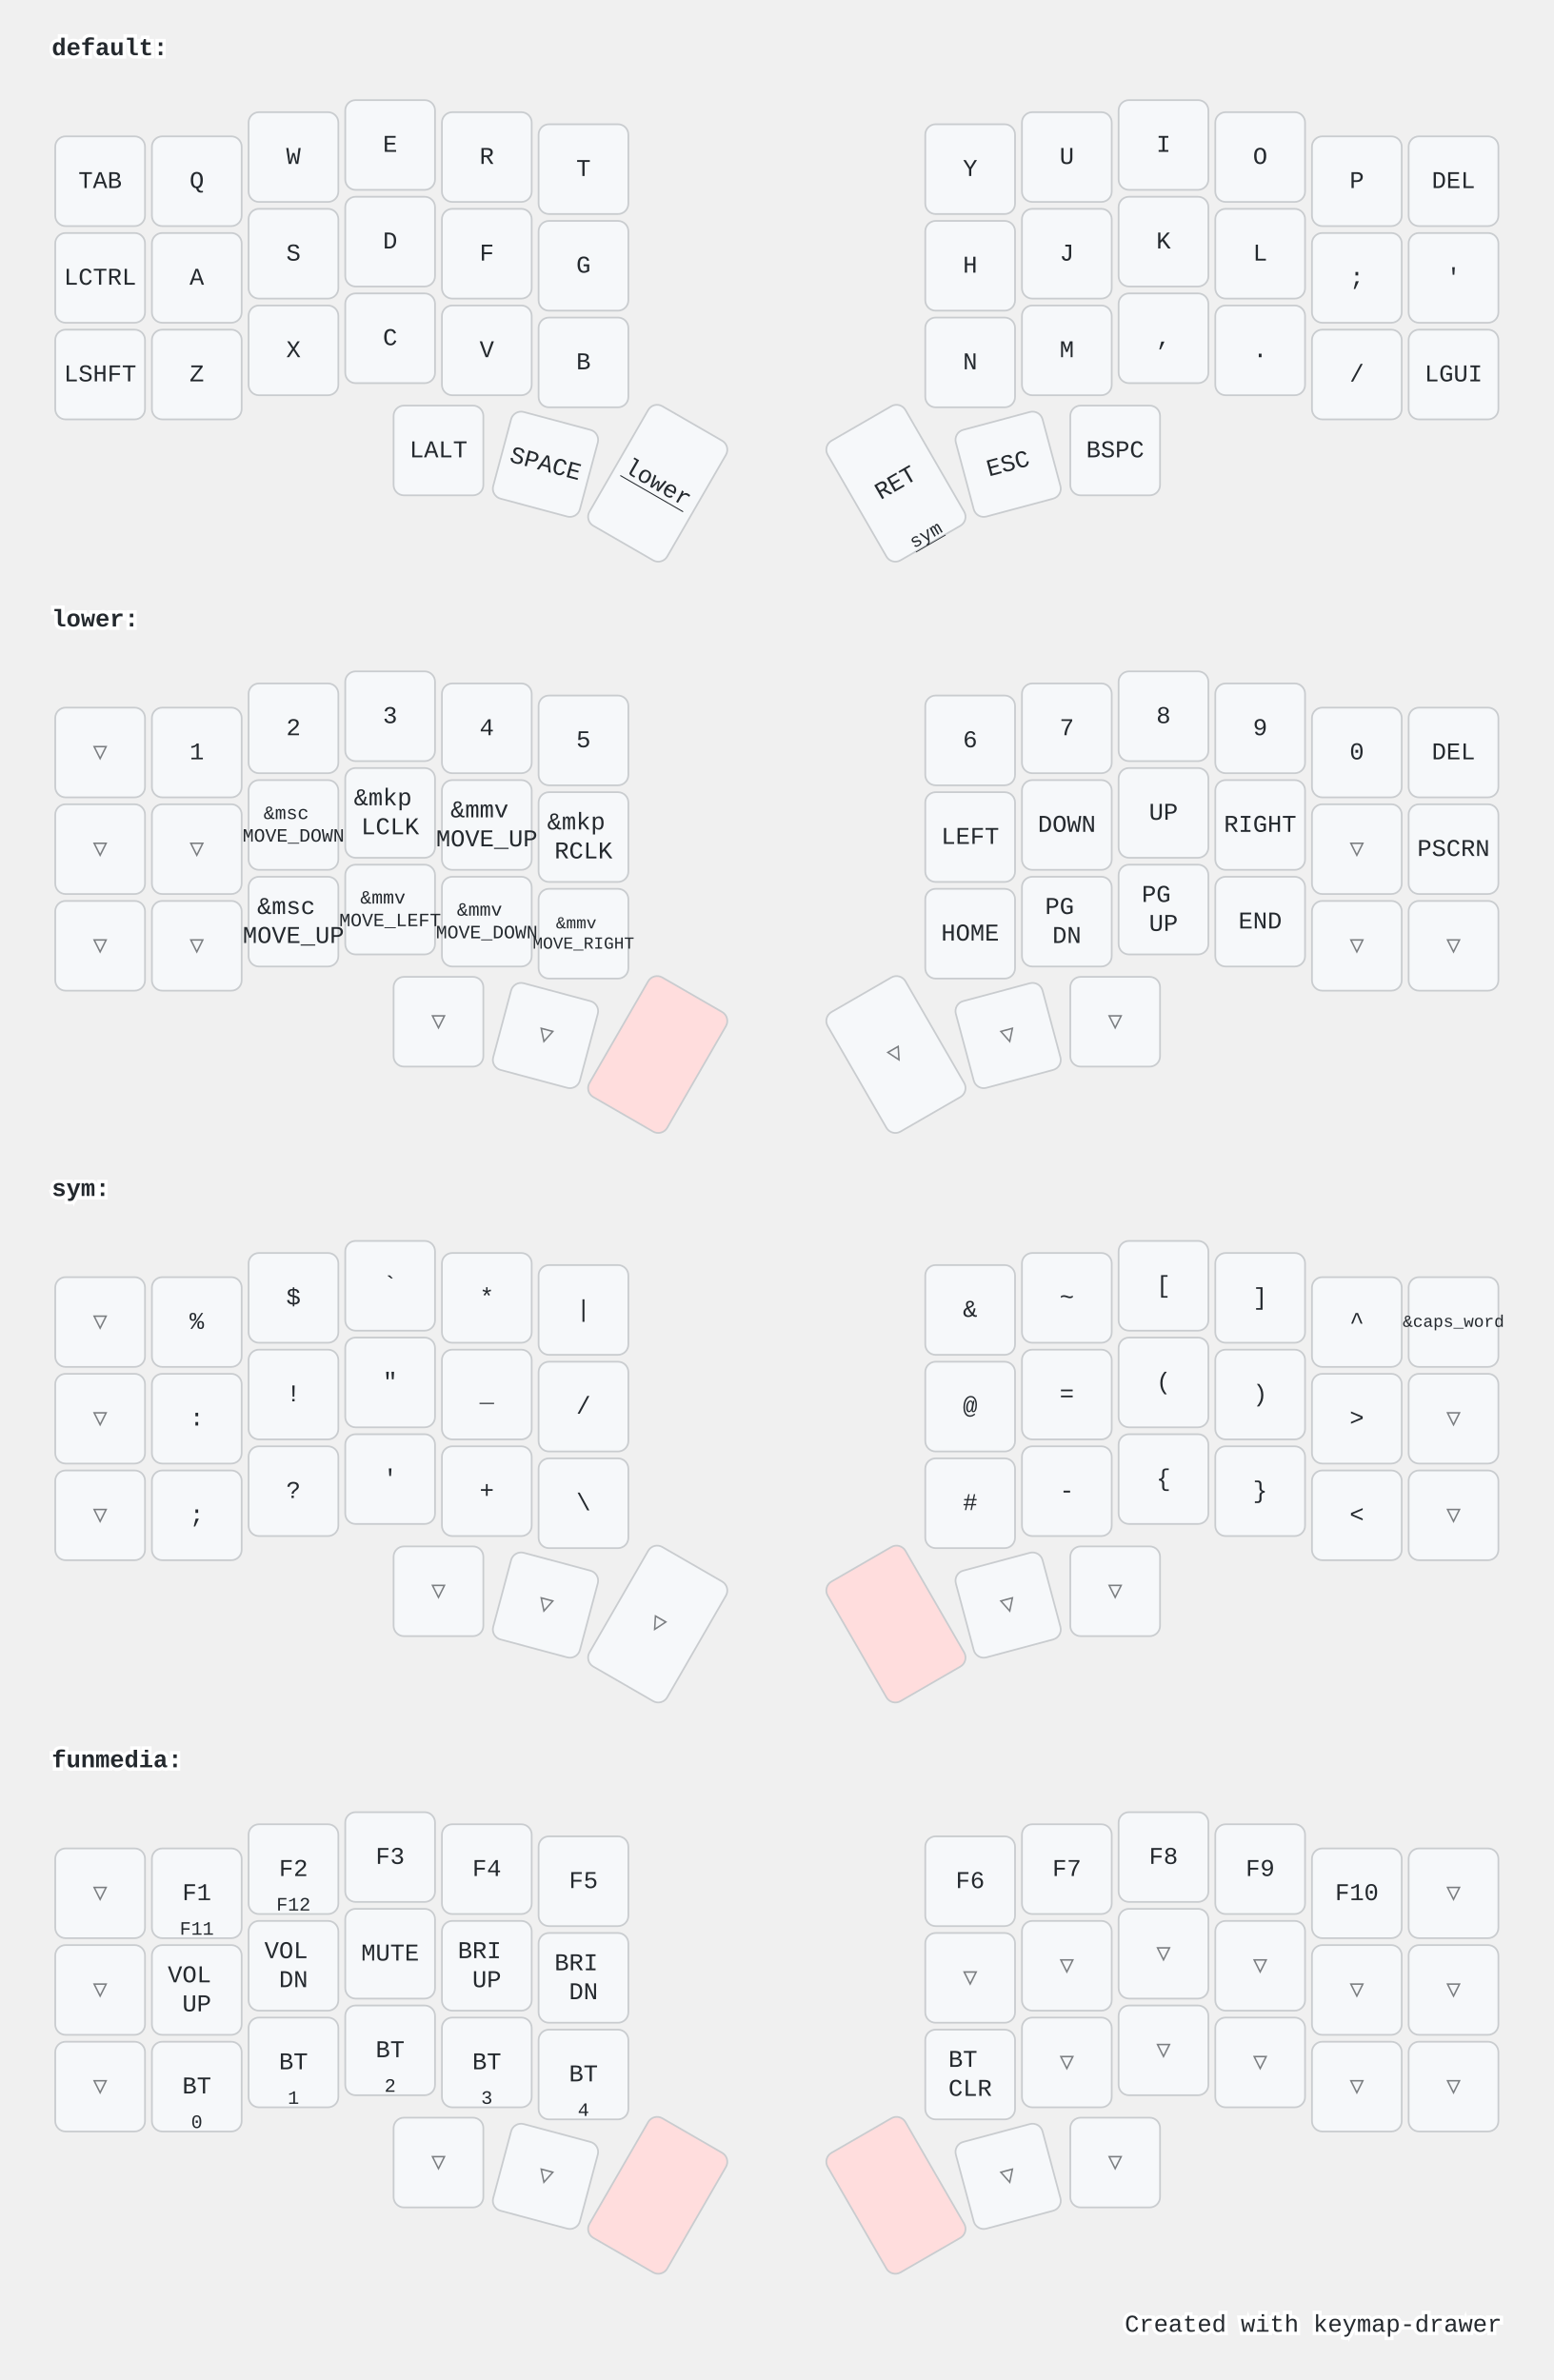
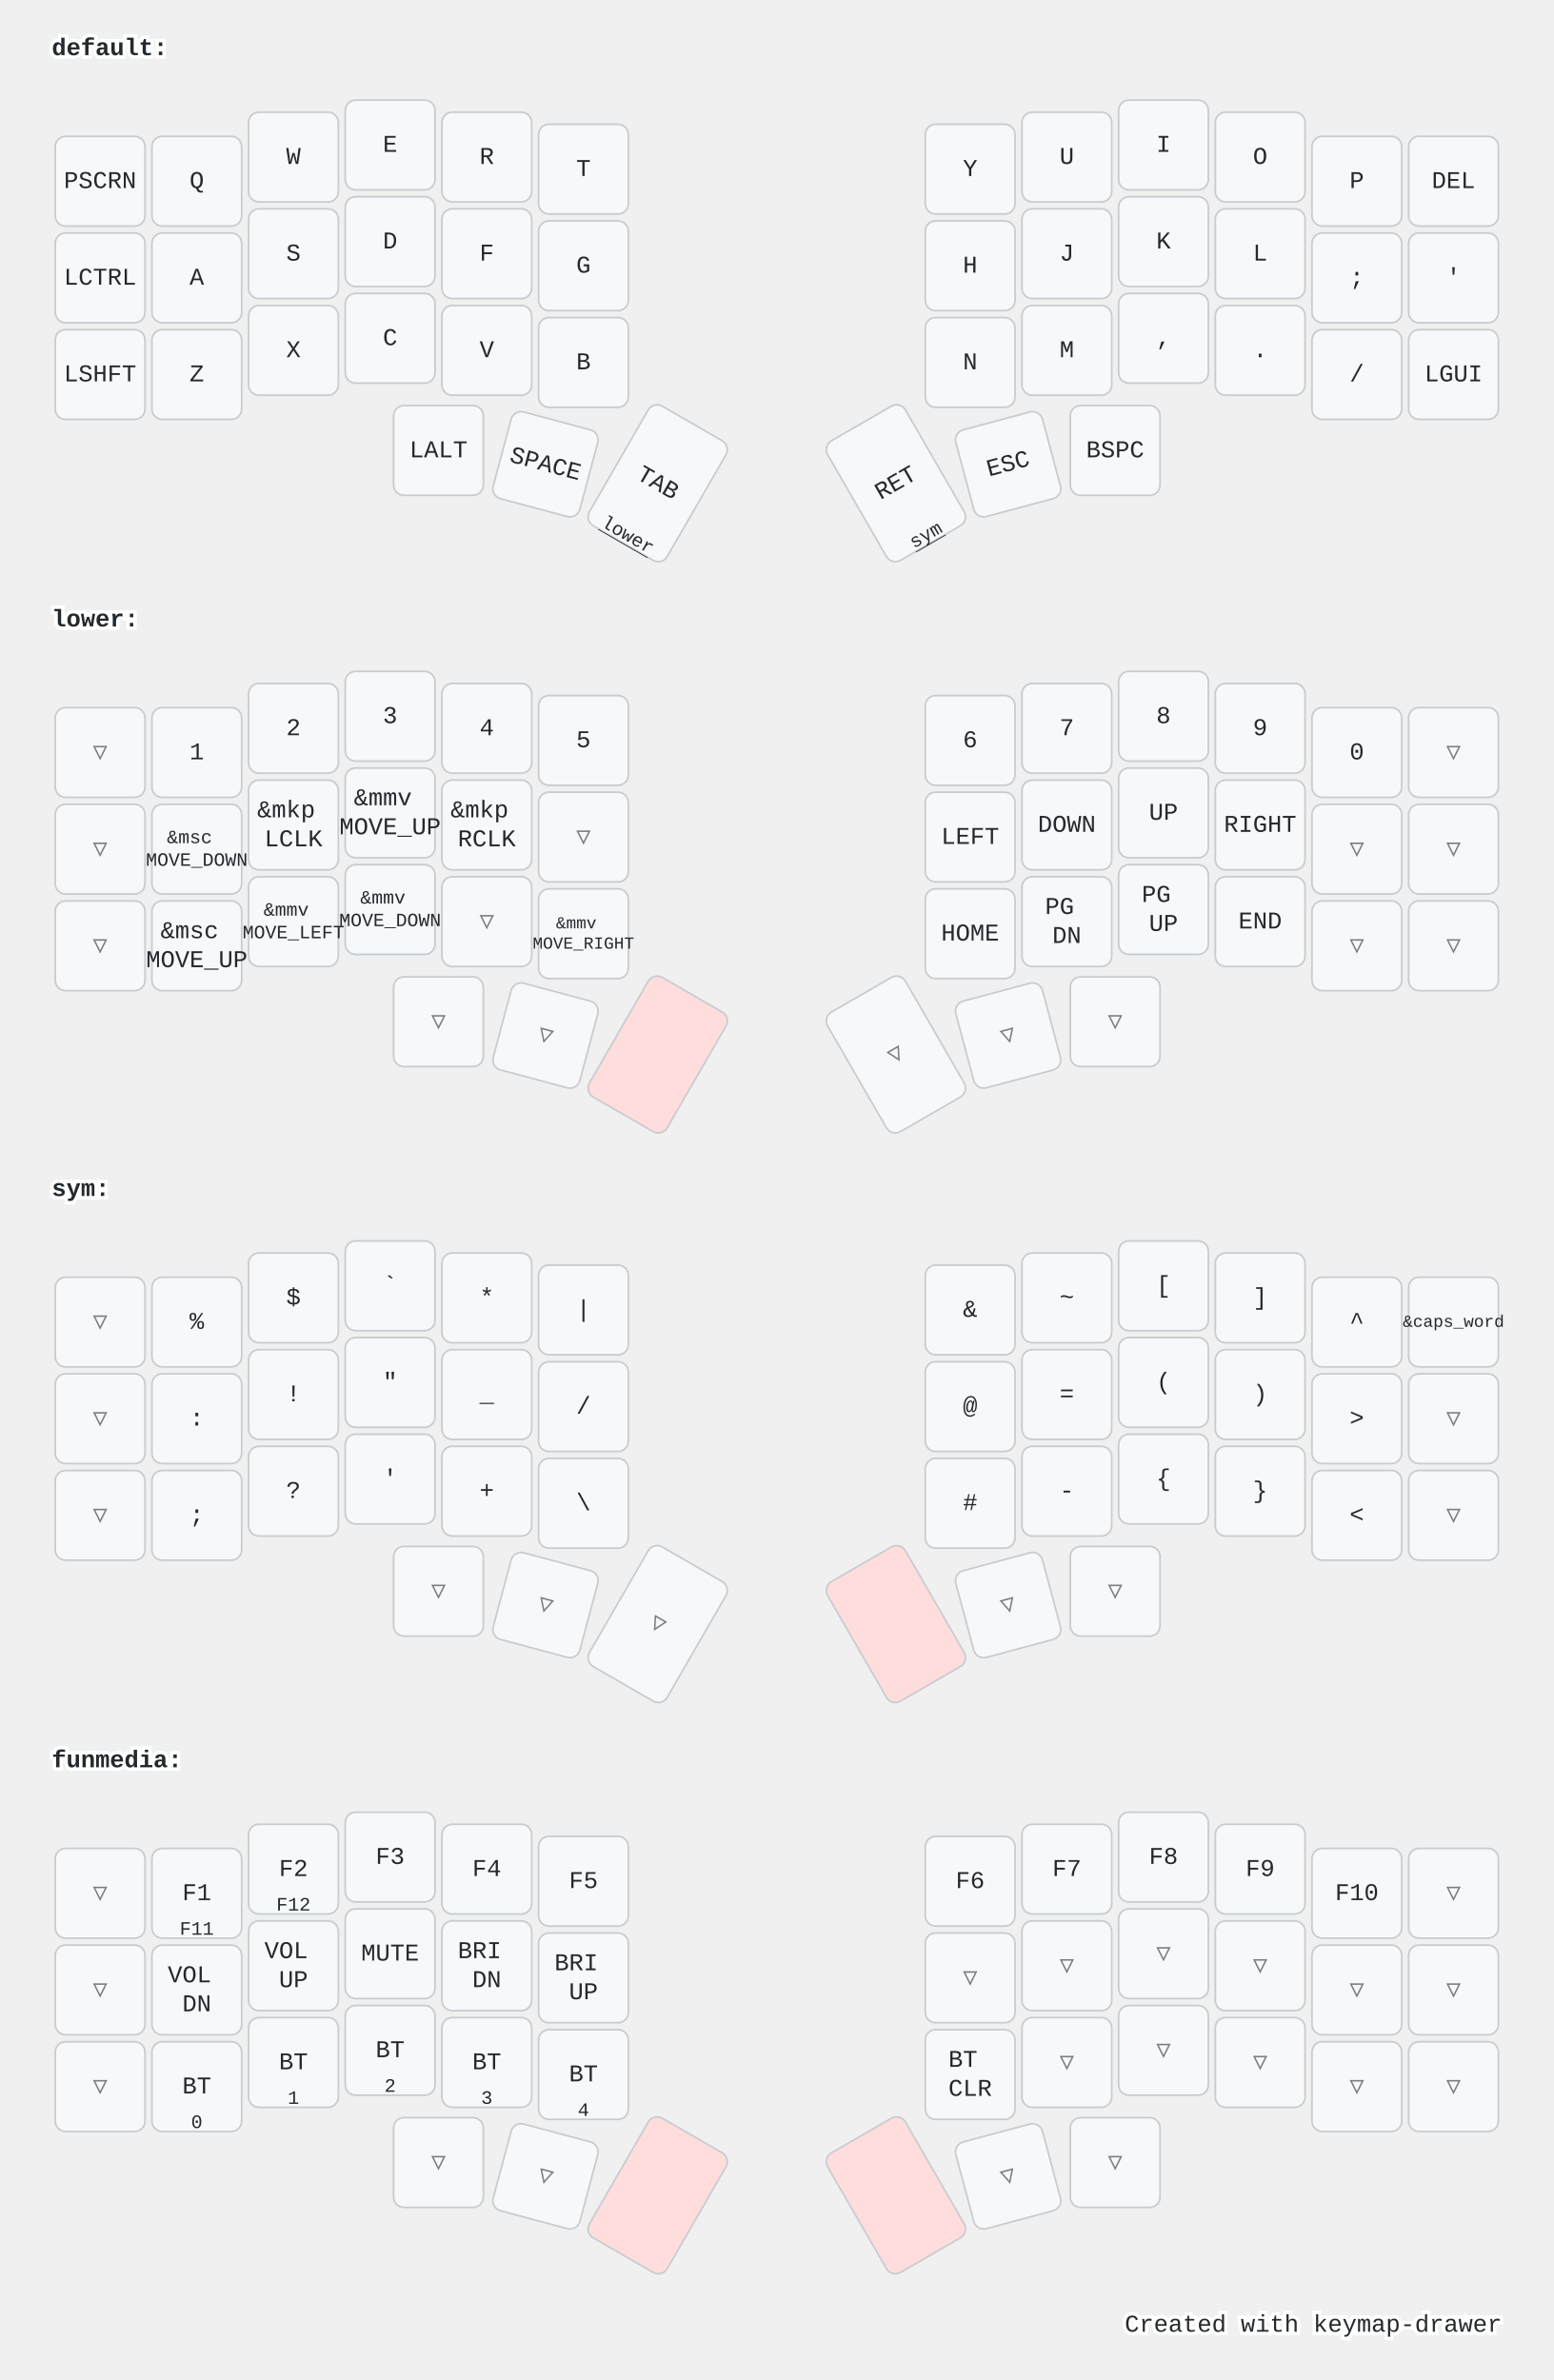
<svg xmlns="http://www.w3.org/2000/svg" width="900" height="1379" viewBox="0 0 900 1379" class="keymap">
  <style>/* inherit to force styles through use tags */
svg path {
    fill: inherit;
}

/* font and background color specifications */
svg.keymap {
    font-family: SFMono-Regular,Consolas,Liberation Mono,Menlo,monospace;
    font-size: 14px;
    font-kerning: normal;
    text-rendering: optimizeLegibility;
    fill: #24292e;
}

/* default key styling */
rect.key {
    fill: #f6f8fa;
}

rect.key, rect.combo {
    stroke: #c9cccf;
    stroke-width: 1;
}

/* default key side styling, only used is draw_key_sides is set */
rect.side {
    filter: brightness(90%);
}

/* color accent for combo boxes */
rect.combo, rect.combo-separate {
    fill: #cdf;
}

/* color accent for held keys */
rect.held, rect.combo.held {
    fill: #fdd;
}

/* color accent for ghost (optional) keys */
rect.ghost, rect.combo.ghost {
    stroke-dasharray: 4, 4;
    stroke-width: 2;
}

text {
    text-anchor: middle;
    dominant-baseline: middle;
}

/* styling for layer labels */
text.label {
    font-weight: bold;
    text-anchor: start;
    stroke: white;
    stroke-width: 4;
    paint-order: stroke;
}

/* styling for optional footer */
text.footer {
    text-anchor: end;
    dominant-baseline: auto;
    stroke: white;
    stroke-width: 4;
    paint-order: stroke;
}

/* styling for combo tap, and key non-tap label text */
text.combo, text.hold, text.shifted, text.left, text.right {
    font-size: 11px;
}

text.hold {
    text-anchor: middle;
    dominant-baseline: auto;
}

text.shifted {
    text-anchor: middle;
    dominant-baseline: hanging;
}

text.left {
    text-anchor: start;
}

text.right {
    text-anchor: end;
}

text.layer-activator {
    text-decoration: underline;
}

/* styling for hold/shifted label text in combo box */
text.combo.hold, text.combo.shifted, text.combo.left, text.combo.right {
    font-size: 8px;
}

/* lighter symbol for transparent keys */
text.trans {
    fill: #7b7e81;
}

/* styling for combo dendrons */
path.combo {
    stroke-width: 1;
    stroke: gray;
    fill: none;
}

/* Start Tabler Icons Cleanup */
/* cannot use height/width with glyphs */
.icon-tabler &gt; path {
    fill: inherit;
    stroke: inherit;
    stroke-width: 2;
}
/* hide tabler's default box */
.icon-tabler &gt; path[stroke="none"][fill="none"] {
    visibility: hidden;
}
/* End Tabler Icons Cleanup */

@media (prefers-color-scheme: dark) {
svg.keymap { fill: #d1d6db; }
rect.key { fill: #3f4750; }
rect.key, rect.combo { stroke: #60666c; }
rect.combo, rect.combo-separate { fill: #1f3d7a; }
rect.held, rect.combo.held { fill: #854747; }
text.label, text.footer { stroke: black; }
text.trans { fill: #7e8184; }
path.combo { stroke: #7f7f7f; }

}</style>
  <g transform="translate(30, 0)" class="layer-default">
    <text x="0" y="28" class="label" id="default">default:</text>
    <g transform="translate(0, 56)">
      <g transform="translate(28, 49)" class="key keypos-0">
        <rect rx="6" ry="6" x="-26" y="-26" width="52" height="52" class="key" />
-         <text x="0" y="0" class="key tap">TAB</text>
+         <text x="0" y="0" class="key tap">PSCRN</text>
      </g>
      <g transform="translate(84, 49)" class="key keypos-1">
        <rect rx="6" ry="6" x="-26" y="-26" width="52" height="52" class="key" />
        <text x="0" y="0" class="key tap">Q</text>
      </g>
      <g transform="translate(140, 35)" class="key keypos-2">
        <rect rx="6" ry="6" x="-26" y="-26" width="52" height="52" class="key" />
        <text x="0" y="0" class="key tap">W</text>
      </g>
      <g transform="translate(196, 28)" class="key keypos-3">
        <rect rx="6" ry="6" x="-26" y="-26" width="52" height="52" class="key" />
        <text x="0" y="0" class="key tap">E</text>
      </g>
      <g transform="translate(252, 35)" class="key keypos-4">
        <rect rx="6" ry="6" x="-26" y="-26" width="52" height="52" class="key" />
        <text x="0" y="0" class="key tap">R</text>
      </g>
      <g transform="translate(308, 42)" class="key keypos-5">
        <rect rx="6" ry="6" x="-26" y="-26" width="52" height="52" class="key" />
        <text x="0" y="0" class="key tap">T</text>
      </g>
      <g transform="translate(532, 42)" class="key keypos-6">
        <rect rx="6" ry="6" x="-26" y="-26" width="52" height="52" class="key" />
        <text x="0" y="0" class="key tap">Y</text>
      </g>
      <g transform="translate(588, 35)" class="key keypos-7">
        <rect rx="6" ry="6" x="-26" y="-26" width="52" height="52" class="key" />
        <text x="0" y="0" class="key tap">U</text>
      </g>
      <g transform="translate(644, 28)" class="key keypos-8">
        <rect rx="6" ry="6" x="-26" y="-26" width="52" height="52" class="key" />
        <text x="0" y="0" class="key tap">I</text>
      </g>
      <g transform="translate(700, 35)" class="key keypos-9">
        <rect rx="6" ry="6" x="-26" y="-26" width="52" height="52" class="key" />
        <text x="0" y="0" class="key tap">O</text>
      </g>
      <g transform="translate(756, 49)" class="key keypos-10">
        <rect rx="6" ry="6" x="-26" y="-26" width="52" height="52" class="key" />
        <text x="0" y="0" class="key tap">P</text>
      </g>
      <g transform="translate(812, 49)" class="key keypos-11">
        <rect rx="6" ry="6" x="-26" y="-26" width="52" height="52" class="key" />
        <text x="0" y="0" class="key tap">DEL</text>
      </g>
      <g transform="translate(28, 105)" class="key keypos-12">
        <rect rx="6" ry="6" x="-26" y="-26" width="52" height="52" class="key" />
        <text x="0" y="0" class="key tap">LCTRL</text>
      </g>
      <g transform="translate(84, 105)" class="key keypos-13">
        <rect rx="6" ry="6" x="-26" y="-26" width="52" height="52" class="key" />
        <text x="0" y="0" class="key tap">A</text>
      </g>
      <g transform="translate(140, 91)" class="key keypos-14">
        <rect rx="6" ry="6" x="-26" y="-26" width="52" height="52" class="key" />
        <text x="0" y="0" class="key tap">S</text>
      </g>
      <g transform="translate(196, 84)" class="key keypos-15">
        <rect rx="6" ry="6" x="-26" y="-26" width="52" height="52" class="key" />
        <text x="0" y="0" class="key tap">D</text>
      </g>
      <g transform="translate(252, 91)" class="key keypos-16">
        <rect rx="6" ry="6" x="-26" y="-26" width="52" height="52" class="key" />
        <text x="0" y="0" class="key tap">F</text>
      </g>
      <g transform="translate(308, 98)" class="key keypos-17">
        <rect rx="6" ry="6" x="-26" y="-26" width="52" height="52" class="key" />
        <text x="0" y="0" class="key tap">G</text>
      </g>
      <g transform="translate(532, 98)" class="key keypos-18">
        <rect rx="6" ry="6" x="-26" y="-26" width="52" height="52" class="key" />
        <text x="0" y="0" class="key tap">H</text>
      </g>
      <g transform="translate(588, 91)" class="key keypos-19">
        <rect rx="6" ry="6" x="-26" y="-26" width="52" height="52" class="key" />
        <text x="0" y="0" class="key tap">J</text>
      </g>
      <g transform="translate(644, 84)" class="key keypos-20">
        <rect rx="6" ry="6" x="-26" y="-26" width="52" height="52" class="key" />
        <text x="0" y="0" class="key tap">K</text>
      </g>
      <g transform="translate(700, 91)" class="key keypos-21">
        <rect rx="6" ry="6" x="-26" y="-26" width="52" height="52" class="key" />
        <text x="0" y="0" class="key tap">L</text>
      </g>
      <g transform="translate(756, 105)" class="key keypos-22">
        <rect rx="6" ry="6" x="-26" y="-26" width="52" height="52" class="key" />
        <text x="0" y="0" class="key tap">;</text>
      </g>
      <g transform="translate(812, 105)" class="key keypos-23">
        <rect rx="6" ry="6" x="-26" y="-26" width="52" height="52" class="key" />
        <text x="0" y="0" class="key tap">'</text>
      </g>
      <g transform="translate(28, 161)" class="key keypos-24">
        <rect rx="6" ry="6" x="-26" y="-26" width="52" height="52" class="key" />
        <text x="0" y="0" class="key tap">LSHFT</text>
      </g>
      <g transform="translate(84, 161)" class="key keypos-25">
        <rect rx="6" ry="6" x="-26" y="-26" width="52" height="52" class="key" />
        <text x="0" y="0" class="key tap">Z</text>
      </g>
      <g transform="translate(140, 147)" class="key keypos-26">
        <rect rx="6" ry="6" x="-26" y="-26" width="52" height="52" class="key" />
        <text x="0" y="0" class="key tap">X</text>
      </g>
      <g transform="translate(196, 140)" class="key keypos-27">
        <rect rx="6" ry="6" x="-26" y="-26" width="52" height="52" class="key" />
        <text x="0" y="0" class="key tap">C</text>
      </g>
      <g transform="translate(252, 147)" class="key keypos-28">
        <rect rx="6" ry="6" x="-26" y="-26" width="52" height="52" class="key" />
        <text x="0" y="0" class="key tap">V</text>
      </g>
      <g transform="translate(308, 154)" class="key keypos-29">
        <rect rx="6" ry="6" x="-26" y="-26" width="52" height="52" class="key" />
        <text x="0" y="0" class="key tap">B</text>
      </g>
      <g transform="translate(532, 154)" class="key keypos-30">
        <rect rx="6" ry="6" x="-26" y="-26" width="52" height="52" class="key" />
        <text x="0" y="0" class="key tap">N</text>
      </g>
      <g transform="translate(588, 147)" class="key keypos-31">
        <rect rx="6" ry="6" x="-26" y="-26" width="52" height="52" class="key" />
        <text x="0" y="0" class="key tap">M</text>
      </g>
      <g transform="translate(644, 140)" class="key keypos-32">
        <rect rx="6" ry="6" x="-26" y="-26" width="52" height="52" class="key" />
        <text x="0" y="0" class="key tap">,</text>
      </g>
      <g transform="translate(700, 147)" class="key keypos-33">
        <rect rx="6" ry="6" x="-26" y="-26" width="52" height="52" class="key" />
        <text x="0" y="0" class="key tap">.</text>
      </g>
      <g transform="translate(756, 161)" class="key keypos-34">
        <rect rx="6" ry="6" x="-26" y="-26" width="52" height="52" class="key" />
        <text x="0" y="0" class="key tap">/</text>
      </g>
      <g transform="translate(812, 161)" class="key keypos-35">
        <rect rx="6" ry="6" x="-26" y="-26" width="52" height="52" class="key" />
        <text x="0" y="0" class="key tap">LGUI</text>
      </g>
      <g transform="translate(224, 205)" class="key keypos-36">
        <rect rx="6" ry="6" x="-26" y="-26" width="52" height="52" class="key" />
        <text x="0" y="0" class="key tap">LALT</text>
      </g>
      <g transform="translate(286, 213) rotate(15.0)" class="key keypos-37">
        <rect rx="6" ry="6" x="-26" y="-26" width="52" height="52" class="key" />
        <text x="0" y="0" class="key tap">SPACE</text>
      </g>
      <g transform="translate(351, 224) rotate(30.0)" class="key keypos-38">
        <rect rx="6" ry="6" x="-26" y="-40" width="52" height="80" class="key" />
+         <text x="0" y="0" class="key tap">TAB</text>
        <a href="#lower">
-           <text x="0" y="0" class="key tap layer-activator">lower</text>
+           <text x="0" y="38" class="key hold layer-activator">lower</text>
        </a>
      </g>
      <g transform="translate(489, 224) rotate(-30.0)" class="key keypos-39">
        <rect rx="6" ry="6" x="-26" y="-40" width="52" height="80" class="key" />
        <text x="0" y="0" class="key tap">RET</text>
        <a href="#sym">
          <text x="0" y="38" class="key hold layer-activator">sym</text>
        </a>
      </g>
      <g transform="translate(554, 213) rotate(-15.0)" class="key keypos-40">
        <rect rx="6" ry="6" x="-26" y="-26" width="52" height="52" class="key" />
        <text x="0" y="0" class="key tap">ESC</text>
      </g>
      <g transform="translate(616, 205)" class="key keypos-41">
        <rect rx="6" ry="6" x="-26" y="-26" width="52" height="52" class="key" />
        <text x="0" y="0" class="key tap">BSPC</text>
      </g>
    </g>
  </g>
  <g transform="translate(30, 331)" class="layer-lower">
    <text x="0" y="28" class="label" id="lower">lower:</text>
    <g transform="translate(0, 56)">
      <g transform="translate(28, 49)" class="key trans keypos-0">
        <rect rx="6" ry="6" x="-26" y="-26" width="52" height="52" class="key trans" />
        <text x="0" y="0" class="key trans tap">▽</text>
      </g>
      <g transform="translate(84, 49)" class="key keypos-1">
        <rect rx="6" ry="6" x="-26" y="-26" width="52" height="52" class="key" />
        <text x="0" y="0" class="key tap">1</text>
      </g>
      <g transform="translate(140, 35)" class="key keypos-2">
        <rect rx="6" ry="6" x="-26" y="-26" width="52" height="52" class="key" />
        <text x="0" y="0" class="key tap">2</text>
      </g>
      <g transform="translate(196, 28)" class="key keypos-3">
        <rect rx="6" ry="6" x="-26" y="-26" width="52" height="52" class="key" />
        <text x="0" y="0" class="key tap">3</text>
      </g>
      <g transform="translate(252, 35)" class="key keypos-4">
        <rect rx="6" ry="6" x="-26" y="-26" width="52" height="52" class="key" />
        <text x="0" y="0" class="key tap">4</text>
      </g>
      <g transform="translate(308, 42)" class="key keypos-5">
        <rect rx="6" ry="6" x="-26" y="-26" width="52" height="52" class="key" />
        <text x="0" y="0" class="key tap">5</text>
      </g>
      <g transform="translate(532, 42)" class="key keypos-6">
        <rect rx="6" ry="6" x="-26" y="-26" width="52" height="52" class="key" />
        <text x="0" y="0" class="key tap">6</text>
      </g>
      <g transform="translate(588, 35)" class="key keypos-7">
        <rect rx="6" ry="6" x="-26" y="-26" width="52" height="52" class="key" />
        <text x="0" y="0" class="key tap">7</text>
      </g>
      <g transform="translate(644, 28)" class="key keypos-8">
        <rect rx="6" ry="6" x="-26" y="-26" width="52" height="52" class="key" />
        <text x="0" y="0" class="key tap">8</text>
      </g>
      <g transform="translate(700, 35)" class="key keypos-9">
        <rect rx="6" ry="6" x="-26" y="-26" width="52" height="52" class="key" />
        <text x="0" y="0" class="key tap">9</text>
      </g>
      <g transform="translate(756, 49)" class="key keypos-10">
        <rect rx="6" ry="6" x="-26" y="-26" width="52" height="52" class="key" />
        <text x="0" y="0" class="key tap">0</text>
      </g>
-       <g transform="translate(812, 49)" class="key keypos-11">
-         <rect rx="6" ry="6" x="-26" y="-26" width="52" height="52" class="key" />
-         <text x="0" y="0" class="key tap">DEL</text>
+       <g transform="translate(812, 49)" class="key trans keypos-11">
+         <rect rx="6" ry="6" x="-26" y="-26" width="52" height="52" class="key trans" />
+         <text x="0" y="0" class="key trans tap">▽</text>
      </g>
      <g transform="translate(28, 105)" class="key trans keypos-12">
        <rect rx="6" ry="6" x="-26" y="-26" width="52" height="52" class="key trans" />
        <text x="0" y="0" class="key trans tap">▽</text>
      </g>
-       <g transform="translate(84, 105)" class="key trans keypos-13">
-         <rect rx="6" ry="6" x="-26" y="-26" width="52" height="52" class="key trans" />
-         <text x="0" y="0" class="key trans tap">▽</text>
-       </g>
-       <g transform="translate(140, 91)" class="key keypos-14">
+       <g transform="translate(84, 105)" class="key keypos-13">
        <rect rx="6" ry="6" x="-26" y="-26" width="52" height="52" class="key" />
        <text x="0" y="0" class="key tap">
          <tspan x="0" dy="-0.6em" style="font-size: 78%">&amp;msc</tspan>
          <tspan x="0" dy="1.2em" style="font-size: 78%">MOVE_DOWN</tspan>
        </text>
      </g>
-       <g transform="translate(196, 84)" class="key keypos-15">
+       <g transform="translate(140, 91)" class="key keypos-14">
        <rect rx="6" ry="6" x="-26" y="-26" width="52" height="52" class="key" />
        <text x="0" y="0" class="key tap">
          <tspan x="0" dy="-0.6em">&amp;mkp</tspan>
          <tspan x="0" dy="1.2em">LCLK</tspan>
        </text>
      </g>
-       <g transform="translate(252, 91)" class="key keypos-16">
+       <g transform="translate(196, 84)" class="key keypos-15">
        <rect rx="6" ry="6" x="-26" y="-26" width="52" height="52" class="key" />
        <text x="0" y="0" class="key tap">
          <tspan x="0" dy="-0.6em">&amp;mmv</tspan>
          <tspan x="0" dy="1.2em">MOVE_UP</tspan>
        </text>
      </g>
-       <g transform="translate(308, 98)" class="key keypos-17">
+       <g transform="translate(252, 91)" class="key keypos-16">
        <rect rx="6" ry="6" x="-26" y="-26" width="52" height="52" class="key" />
        <text x="0" y="0" class="key tap">
          <tspan x="0" dy="-0.6em">&amp;mkp</tspan>
          <tspan x="0" dy="1.2em">RCLK</tspan>
        </text>
      </g>
+       <g transform="translate(308, 98)" class="key trans keypos-17">
+         <rect rx="6" ry="6" x="-26" y="-26" width="52" height="52" class="key trans" />
+         <text x="0" y="0" class="key trans tap">▽</text>
+       </g>
      <g transform="translate(532, 98)" class="key keypos-18">
        <rect rx="6" ry="6" x="-26" y="-26" width="52" height="52" class="key" />
        <text x="0" y="0" class="key tap">LEFT</text>
      </g>
      <g transform="translate(588, 91)" class="key keypos-19">
        <rect rx="6" ry="6" x="-26" y="-26" width="52" height="52" class="key" />
        <text x="0" y="0" class="key tap">DOWN</text>
      </g>
      <g transform="translate(644, 84)" class="key keypos-20">
        <rect rx="6" ry="6" x="-26" y="-26" width="52" height="52" class="key" />
        <text x="0" y="0" class="key tap">UP</text>
      </g>
      <g transform="translate(700, 91)" class="key keypos-21">
        <rect rx="6" ry="6" x="-26" y="-26" width="52" height="52" class="key" />
        <text x="0" y="0" class="key tap">RIGHT</text>
      </g>
      <g transform="translate(756, 105)" class="key trans keypos-22">
        <rect rx="6" ry="6" x="-26" y="-26" width="52" height="52" class="key trans" />
        <text x="0" y="0" class="key trans tap">▽</text>
      </g>
-       <g transform="translate(812, 105)" class="key keypos-23">
-         <rect rx="6" ry="6" x="-26" y="-26" width="52" height="52" class="key" />
-         <text x="0" y="0" class="key tap">PSCRN</text>
+       <g transform="translate(812, 105)" class="key trans keypos-23">
+         <rect rx="6" ry="6" x="-26" y="-26" width="52" height="52" class="key trans" />
+         <text x="0" y="0" class="key trans tap">▽</text>
      </g>
      <g transform="translate(28, 161)" class="key trans keypos-24">
        <rect rx="6" ry="6" x="-26" y="-26" width="52" height="52" class="key trans" />
        <text x="0" y="0" class="key trans tap">▽</text>
      </g>
-       <g transform="translate(84, 161)" class="key trans keypos-25">
-         <rect rx="6" ry="6" x="-26" y="-26" width="52" height="52" class="key trans" />
-         <text x="0" y="0" class="key trans tap">▽</text>
-       </g>
-       <g transform="translate(140, 147)" class="key keypos-26">
+       <g transform="translate(84, 161)" class="key keypos-25">
        <rect rx="6" ry="6" x="-26" y="-26" width="52" height="52" class="key" />
        <text x="0" y="0" class="key tap">
          <tspan x="0" dy="-0.6em">&amp;msc</tspan>
          <tspan x="0" dy="1.2em">MOVE_UP</tspan>
        </text>
      </g>
-       <g transform="translate(196, 140)" class="key keypos-27">
+       <g transform="translate(140, 147)" class="key keypos-26">
        <rect rx="6" ry="6" x="-26" y="-26" width="52" height="52" class="key" />
        <text x="0" y="0" class="key tap">
          <tspan x="0" dy="-0.6em" style="font-size: 78%">&amp;mmv</tspan>
          <tspan x="0" dy="1.2em" style="font-size: 78%">MOVE_LEFT</tspan>
        </text>
      </g>
-       <g transform="translate(252, 147)" class="key keypos-28">
+       <g transform="translate(196, 140)" class="key keypos-27">
        <rect rx="6" ry="6" x="-26" y="-26" width="52" height="52" class="key" />
        <text x="0" y="0" class="key tap">
          <tspan x="0" dy="-0.6em" style="font-size: 78%">&amp;mmv</tspan>
          <tspan x="0" dy="1.2em" style="font-size: 78%">MOVE_DOWN</tspan>
        </text>
+       </g>
+       <g transform="translate(252, 147)" class="key trans keypos-28">
+         <rect rx="6" ry="6" x="-26" y="-26" width="52" height="52" class="key trans" />
+         <text x="0" y="0" class="key trans tap">▽</text>
      </g>
      <g transform="translate(308, 154)" class="key keypos-29">
        <rect rx="6" ry="6" x="-26" y="-26" width="52" height="52" class="key" />
        <text x="0" y="0" class="key tap">
          <tspan x="0" dy="-0.6em" style="font-size: 70%">&amp;mmv</tspan>
          <tspan x="0" dy="1.2em" style="font-size: 70%">MOVE_RIGHT</tspan>
        </text>
      </g>
      <g transform="translate(532, 154)" class="key keypos-30">
        <rect rx="6" ry="6" x="-26" y="-26" width="52" height="52" class="key" />
        <text x="0" y="0" class="key tap">HOME</text>
      </g>
      <g transform="translate(588, 147)" class="key keypos-31">
        <rect rx="6" ry="6" x="-26" y="-26" width="52" height="52" class="key" />
        <text x="0" y="0" class="key tap">
          <tspan x="0" dy="-0.6em">PG</tspan>
          <tspan x="0" dy="1.2em">DN</tspan>
        </text>
      </g>
      <g transform="translate(644, 140)" class="key keypos-32">
        <rect rx="6" ry="6" x="-26" y="-26" width="52" height="52" class="key" />
        <text x="0" y="0" class="key tap">
          <tspan x="0" dy="-0.6em">PG</tspan>
          <tspan x="0" dy="1.2em">UP</tspan>
        </text>
      </g>
      <g transform="translate(700, 147)" class="key keypos-33">
        <rect rx="6" ry="6" x="-26" y="-26" width="52" height="52" class="key" />
        <text x="0" y="0" class="key tap">END</text>
      </g>
      <g transform="translate(756, 161)" class="key trans keypos-34">
        <rect rx="6" ry="6" x="-26" y="-26" width="52" height="52" class="key trans" />
        <text x="0" y="0" class="key trans tap">▽</text>
      </g>
      <g transform="translate(812, 161)" class="key trans keypos-35">
        <rect rx="6" ry="6" x="-26" y="-26" width="52" height="52" class="key trans" />
        <text x="0" y="0" class="key trans tap">▽</text>
      </g>
      <g transform="translate(224, 205)" class="key trans keypos-36">
        <rect rx="6" ry="6" x="-26" y="-26" width="52" height="52" class="key trans" />
        <text x="0" y="0" class="key trans tap">▽</text>
      </g>
      <g transform="translate(286, 213) rotate(15.0)" class="key trans keypos-37">
        <rect rx="6" ry="6" x="-26" y="-26" width="52" height="52" class="key trans" />
        <text x="0" y="0" class="key trans tap">▽</text>
      </g>
      <g transform="translate(351, 224) rotate(30.0)" class="key held keypos-38">
        <rect rx="6" ry="6" x="-26" y="-40" width="52" height="80" class="key held" />
      </g>
      <g transform="translate(489, 224) rotate(-30.0)" class="key trans keypos-39">
        <rect rx="6" ry="6" x="-26" y="-40" width="52" height="80" class="key trans" />
        <text x="0" y="0" class="key trans tap">▽</text>
      </g>
      <g transform="translate(554, 213) rotate(-15.0)" class="key trans keypos-40">
        <rect rx="6" ry="6" x="-26" y="-26" width="52" height="52" class="key trans" />
        <text x="0" y="0" class="key trans tap">▽</text>
      </g>
      <g transform="translate(616, 205)" class="key trans keypos-41">
        <rect rx="6" ry="6" x="-26" y="-26" width="52" height="52" class="key trans" />
        <text x="0" y="0" class="key trans tap">▽</text>
      </g>
    </g>
  </g>
  <g transform="translate(30, 661)" class="layer-sym">
    <text x="0" y="28" class="label" id="sym">sym:</text>
    <g transform="translate(0, 56)">
      <g transform="translate(28, 49)" class="key trans keypos-0">
        <rect rx="6" ry="6" x="-26" y="-26" width="52" height="52" class="key trans" />
        <text x="0" y="0" class="key trans tap">▽</text>
      </g>
      <g transform="translate(84, 49)" class="key keypos-1">
        <rect rx="6" ry="6" x="-26" y="-26" width="52" height="52" class="key" />
        <text x="0" y="0" class="key tap">%</text>
      </g>
      <g transform="translate(140, 35)" class="key keypos-2">
        <rect rx="6" ry="6" x="-26" y="-26" width="52" height="52" class="key" />
        <text x="0" y="0" class="key tap">$</text>
      </g>
      <g transform="translate(196, 28)" class="key keypos-3">
        <rect rx="6" ry="6" x="-26" y="-26" width="52" height="52" class="key" />
        <text x="0" y="0" class="key tap">`</text>
      </g>
      <g transform="translate(252, 35)" class="key keypos-4">
        <rect rx="6" ry="6" x="-26" y="-26" width="52" height="52" class="key" />
        <text x="0" y="0" class="key tap">*</text>
      </g>
      <g transform="translate(308, 42)" class="key keypos-5">
        <rect rx="6" ry="6" x="-26" y="-26" width="52" height="52" class="key" />
        <text x="0" y="0" class="key tap">|</text>
      </g>
      <g transform="translate(532, 42)" class="key keypos-6">
        <rect rx="6" ry="6" x="-26" y="-26" width="52" height="52" class="key" />
        <text x="0" y="0" class="key tap">&amp;</text>
      </g>
      <g transform="translate(588, 35)" class="key keypos-7">
        <rect rx="6" ry="6" x="-26" y="-26" width="52" height="52" class="key" />
        <text x="0" y="0" class="key tap">~</text>
      </g>
      <g transform="translate(644, 28)" class="key keypos-8">
        <rect rx="6" ry="6" x="-26" y="-26" width="52" height="52" class="key" />
        <text x="0" y="0" class="key tap">[</text>
      </g>
      <g transform="translate(700, 35)" class="key keypos-9">
        <rect rx="6" ry="6" x="-26" y="-26" width="52" height="52" class="key" />
        <text x="0" y="0" class="key tap">]</text>
      </g>
      <g transform="translate(756, 49)" class="key keypos-10">
        <rect rx="6" ry="6" x="-26" y="-26" width="52" height="52" class="key" />
        <text x="0" y="0" class="key tap">^</text>
      </g>
      <g transform="translate(812, 49)" class="key keypos-11">
        <rect rx="6" ry="6" x="-26" y="-26" width="52" height="52" class="key" />
        <text x="0" y="0" class="key tap">
          <tspan style="font-size: 70%">&amp;caps_word</tspan>
        </text>
      </g>
      <g transform="translate(28, 105)" class="key trans keypos-12">
        <rect rx="6" ry="6" x="-26" y="-26" width="52" height="52" class="key trans" />
        <text x="0" y="0" class="key trans tap">▽</text>
      </g>
      <g transform="translate(84, 105)" class="key keypos-13">
        <rect rx="6" ry="6" x="-26" y="-26" width="52" height="52" class="key" />
        <text x="0" y="0" class="key tap">:</text>
      </g>
      <g transform="translate(140, 91)" class="key keypos-14">
        <rect rx="6" ry="6" x="-26" y="-26" width="52" height="52" class="key" />
        <text x="0" y="0" class="key tap">!</text>
      </g>
      <g transform="translate(196, 84)" class="key keypos-15">
        <rect rx="6" ry="6" x="-26" y="-26" width="52" height="52" class="key" />
        <text x="0" y="0" class="key tap">"</text>
      </g>
      <g transform="translate(252, 91)" class="key keypos-16">
        <rect rx="6" ry="6" x="-26" y="-26" width="52" height="52" class="key" />
        <text x="0" y="0" class="key tap">_</text>
      </g>
      <g transform="translate(308, 98)" class="key keypos-17">
        <rect rx="6" ry="6" x="-26" y="-26" width="52" height="52" class="key" />
        <text x="0" y="0" class="key tap">/</text>
      </g>
      <g transform="translate(532, 98)" class="key keypos-18">
        <rect rx="6" ry="6" x="-26" y="-26" width="52" height="52" class="key" />
        <text x="0" y="0" class="key tap">@</text>
      </g>
      <g transform="translate(588, 91)" class="key keypos-19">
        <rect rx="6" ry="6" x="-26" y="-26" width="52" height="52" class="key" />
        <text x="0" y="0" class="key tap">=</text>
      </g>
      <g transform="translate(644, 84)" class="key keypos-20">
        <rect rx="6" ry="6" x="-26" y="-26" width="52" height="52" class="key" />
        <text x="0" y="0" class="key tap">(</text>
      </g>
      <g transform="translate(700, 91)" class="key keypos-21">
        <rect rx="6" ry="6" x="-26" y="-26" width="52" height="52" class="key" />
        <text x="0" y="0" class="key tap">)</text>
      </g>
      <g transform="translate(756, 105)" class="key keypos-22">
        <rect rx="6" ry="6" x="-26" y="-26" width="52" height="52" class="key" />
        <text x="0" y="0" class="key tap">&gt;</text>
      </g>
      <g transform="translate(812, 105)" class="key trans keypos-23">
        <rect rx="6" ry="6" x="-26" y="-26" width="52" height="52" class="key trans" />
        <text x="0" y="0" class="key trans tap">▽</text>
      </g>
      <g transform="translate(28, 161)" class="key trans keypos-24">
        <rect rx="6" ry="6" x="-26" y="-26" width="52" height="52" class="key trans" />
        <text x="0" y="0" class="key trans tap">▽</text>
      </g>
      <g transform="translate(84, 161)" class="key keypos-25">
        <rect rx="6" ry="6" x="-26" y="-26" width="52" height="52" class="key" />
        <text x="0" y="0" class="key tap">;</text>
      </g>
      <g transform="translate(140, 147)" class="key keypos-26">
        <rect rx="6" ry="6" x="-26" y="-26" width="52" height="52" class="key" />
        <text x="0" y="0" class="key tap">?</text>
      </g>
      <g transform="translate(196, 140)" class="key keypos-27">
        <rect rx="6" ry="6" x="-26" y="-26" width="52" height="52" class="key" />
        <text x="0" y="0" class="key tap">'</text>
      </g>
      <g transform="translate(252, 147)" class="key keypos-28">
        <rect rx="6" ry="6" x="-26" y="-26" width="52" height="52" class="key" />
        <text x="0" y="0" class="key tap">+</text>
      </g>
      <g transform="translate(308, 154)" class="key keypos-29">
        <rect rx="6" ry="6" x="-26" y="-26" width="52" height="52" class="key" />
        <text x="0" y="0" class="key tap">\</text>
      </g>
      <g transform="translate(532, 154)" class="key keypos-30">
        <rect rx="6" ry="6" x="-26" y="-26" width="52" height="52" class="key" />
        <text x="0" y="0" class="key tap">#</text>
      </g>
      <g transform="translate(588, 147)" class="key keypos-31">
        <rect rx="6" ry="6" x="-26" y="-26" width="52" height="52" class="key" />
        <text x="0" y="0" class="key tap">-</text>
      </g>
      <g transform="translate(644, 140)" class="key keypos-32">
        <rect rx="6" ry="6" x="-26" y="-26" width="52" height="52" class="key" />
        <text x="0" y="0" class="key tap">{</text>
      </g>
      <g transform="translate(700, 147)" class="key keypos-33">
        <rect rx="6" ry="6" x="-26" y="-26" width="52" height="52" class="key" />
        <text x="0" y="0" class="key tap">}</text>
      </g>
      <g transform="translate(756, 161)" class="key keypos-34">
        <rect rx="6" ry="6" x="-26" y="-26" width="52" height="52" class="key" />
        <text x="0" y="0" class="key tap">&lt;</text>
      </g>
      <g transform="translate(812, 161)" class="key trans keypos-35">
        <rect rx="6" ry="6" x="-26" y="-26" width="52" height="52" class="key trans" />
        <text x="0" y="0" class="key trans tap">▽</text>
      </g>
      <g transform="translate(224, 205)" class="key trans keypos-36">
        <rect rx="6" ry="6" x="-26" y="-26" width="52" height="52" class="key trans" />
        <text x="0" y="0" class="key trans tap">▽</text>
      </g>
      <g transform="translate(286, 213) rotate(15.0)" class="key trans keypos-37">
        <rect rx="6" ry="6" x="-26" y="-26" width="52" height="52" class="key trans" />
        <text x="0" y="0" class="key trans tap">▽</text>
      </g>
      <g transform="translate(351, 224) rotate(30.0)" class="key trans keypos-38">
        <rect rx="6" ry="6" x="-26" y="-40" width="52" height="80" class="key trans" />
        <text x="0" y="0" class="key trans tap">▽</text>
      </g>
      <g transform="translate(489, 224) rotate(-30.0)" class="key held keypos-39">
        <rect rx="6" ry="6" x="-26" y="-40" width="52" height="80" class="key held" />
      </g>
      <g transform="translate(554, 213) rotate(-15.0)" class="key trans keypos-40">
        <rect rx="6" ry="6" x="-26" y="-26" width="52" height="52" class="key trans" />
        <text x="0" y="0" class="key trans tap">▽</text>
      </g>
      <g transform="translate(616, 205)" class="key trans keypos-41">
        <rect rx="6" ry="6" x="-26" y="-26" width="52" height="52" class="key trans" />
        <text x="0" y="0" class="key trans tap">▽</text>
      </g>
    </g>
  </g>
  <g transform="translate(30, 992)" class="layer-funmedia">
    <text x="0" y="28" class="label" id="funmedia">funmedia:</text>
    <g transform="translate(0, 56)">
      <g transform="translate(28, 49)" class="key trans keypos-0">
        <rect rx="6" ry="6" x="-26" y="-26" width="52" height="52" class="key trans" />
        <text x="0" y="0" class="key trans tap">▽</text>
      </g>
      <g transform="translate(84, 49)" class="key keypos-1">
        <rect rx="6" ry="6" x="-26" y="-26" width="52" height="52" class="key" />
        <text x="0" y="0" class="key tap">F1</text>
        <text x="0" y="24" class="key hold">F11</text>
      </g>
      <g transform="translate(140, 35)" class="key keypos-2">
        <rect rx="6" ry="6" x="-26" y="-26" width="52" height="52" class="key" />
        <text x="0" y="0" class="key tap">F2</text>
        <text x="0" y="24" class="key hold">F12</text>
      </g>
      <g transform="translate(196, 28)" class="key keypos-3">
        <rect rx="6" ry="6" x="-26" y="-26" width="52" height="52" class="key" />
        <text x="0" y="0" class="key tap">F3</text>
      </g>
      <g transform="translate(252, 35)" class="key keypos-4">
        <rect rx="6" ry="6" x="-26" y="-26" width="52" height="52" class="key" />
        <text x="0" y="0" class="key tap">F4</text>
      </g>
      <g transform="translate(308, 42)" class="key keypos-5">
        <rect rx="6" ry="6" x="-26" y="-26" width="52" height="52" class="key" />
        <text x="0" y="0" class="key tap">F5</text>
      </g>
      <g transform="translate(532, 42)" class="key keypos-6">
        <rect rx="6" ry="6" x="-26" y="-26" width="52" height="52" class="key" />
        <text x="0" y="0" class="key tap">F6</text>
      </g>
      <g transform="translate(588, 35)" class="key keypos-7">
        <rect rx="6" ry="6" x="-26" y="-26" width="52" height="52" class="key" />
        <text x="0" y="0" class="key tap">F7</text>
      </g>
      <g transform="translate(644, 28)" class="key keypos-8">
        <rect rx="6" ry="6" x="-26" y="-26" width="52" height="52" class="key" />
        <text x="0" y="0" class="key tap">F8</text>
      </g>
      <g transform="translate(700, 35)" class="key keypos-9">
        <rect rx="6" ry="6" x="-26" y="-26" width="52" height="52" class="key" />
        <text x="0" y="0" class="key tap">F9</text>
      </g>
      <g transform="translate(756, 49)" class="key keypos-10">
        <rect rx="6" ry="6" x="-26" y="-26" width="52" height="52" class="key" />
        <text x="0" y="0" class="key tap">F10</text>
      </g>
      <g transform="translate(812, 49)" class="key trans keypos-11">
        <rect rx="6" ry="6" x="-26" y="-26" width="52" height="52" class="key trans" />
        <text x="0" y="0" class="key trans tap">▽</text>
      </g>
      <g transform="translate(28, 105)" class="key trans keypos-12">
        <rect rx="6" ry="6" x="-26" y="-26" width="52" height="52" class="key trans" />
        <text x="0" y="0" class="key trans tap">▽</text>
      </g>
      <g transform="translate(84, 105)" class="key keypos-13">
        <rect rx="6" ry="6" x="-26" y="-26" width="52" height="52" class="key" />
        <text x="0" y="0" class="key tap">
          <tspan x="0" dy="-0.6em">VOL</tspan>
+           <tspan x="0" dy="1.2em">DN</tspan>
+         </text>
+       </g>
+       <g transform="translate(140, 91)" class="key keypos-14">
+         <rect rx="6" ry="6" x="-26" y="-26" width="52" height="52" class="key" />
+         <text x="0" y="0" class="key tap">
+           <tspan x="0" dy="-0.6em">VOL</tspan>
          <tspan x="0" dy="1.2em">UP</tspan>
        </text>
      </g>
-       <g transform="translate(140, 91)" class="key keypos-14">
-         <rect rx="6" ry="6" x="-26" y="-26" width="52" height="52" class="key" />
-         <text x="0" y="0" class="key tap">
-           <tspan x="0" dy="-0.6em">VOL</tspan>
+       <g transform="translate(196, 84)" class="key keypos-15">
+         <rect rx="6" ry="6" x="-26" y="-26" width="52" height="52" class="key" />
+         <text x="0" y="0" class="key tap">MUTE</text>
+       </g>
+       <g transform="translate(252, 91)" class="key keypos-16">
+         <rect rx="6" ry="6" x="-26" y="-26" width="52" height="52" class="key" />
+         <text x="0" y="0" class="key tap">
+           <tspan x="0" dy="-0.6em">BRI</tspan>
          <tspan x="0" dy="1.2em">DN</tspan>
        </text>
      </g>
-       <g transform="translate(196, 84)" class="key keypos-15">
-         <rect rx="6" ry="6" x="-26" y="-26" width="52" height="52" class="key" />
-         <text x="0" y="0" class="key tap">MUTE</text>
-       </g>
-       <g transform="translate(252, 91)" class="key keypos-16">
+       <g transform="translate(308, 98)" class="key keypos-17">
        <rect rx="6" ry="6" x="-26" y="-26" width="52" height="52" class="key" />
        <text x="0" y="0" class="key tap">
          <tspan x="0" dy="-0.6em">BRI</tspan>
          <tspan x="0" dy="1.2em">UP</tspan>
-         </text>
-       </g>
-       <g transform="translate(308, 98)" class="key keypos-17">
-         <rect rx="6" ry="6" x="-26" y="-26" width="52" height="52" class="key" />
-         <text x="0" y="0" class="key tap">
-           <tspan x="0" dy="-0.6em">BRI</tspan>
-           <tspan x="0" dy="1.2em">DN</tspan>
        </text>
      </g>
      <g transform="translate(532, 98)" class="key trans keypos-18">
        <rect rx="6" ry="6" x="-26" y="-26" width="52" height="52" class="key trans" />
        <text x="0" y="0" class="key trans tap">▽</text>
      </g>
      <g transform="translate(588, 91)" class="key trans keypos-19">
        <rect rx="6" ry="6" x="-26" y="-26" width="52" height="52" class="key trans" />
        <text x="0" y="0" class="key trans tap">▽</text>
      </g>
      <g transform="translate(644, 84)" class="key trans keypos-20">
        <rect rx="6" ry="6" x="-26" y="-26" width="52" height="52" class="key trans" />
        <text x="0" y="0" class="key trans tap">▽</text>
      </g>
      <g transform="translate(700, 91)" class="key trans keypos-21">
        <rect rx="6" ry="6" x="-26" y="-26" width="52" height="52" class="key trans" />
        <text x="0" y="0" class="key trans tap">▽</text>
      </g>
      <g transform="translate(756, 105)" class="key trans keypos-22">
        <rect rx="6" ry="6" x="-26" y="-26" width="52" height="52" class="key trans" />
        <text x="0" y="0" class="key trans tap">▽</text>
      </g>
      <g transform="translate(812, 105)" class="key trans keypos-23">
        <rect rx="6" ry="6" x="-26" y="-26" width="52" height="52" class="key trans" />
        <text x="0" y="0" class="key trans tap">▽</text>
      </g>
      <g transform="translate(28, 161)" class="key trans keypos-24">
        <rect rx="6" ry="6" x="-26" y="-26" width="52" height="52" class="key trans" />
        <text x="0" y="0" class="key trans tap">▽</text>
      </g>
      <g transform="translate(84, 161)" class="key keypos-25">
        <rect rx="6" ry="6" x="-26" y="-26" width="52" height="52" class="key" />
        <text x="0" y="0" class="key tap">BT</text>
        <text x="0" y="24" class="key hold">0</text>
      </g>
      <g transform="translate(140, 147)" class="key keypos-26">
        <rect rx="6" ry="6" x="-26" y="-26" width="52" height="52" class="key" />
        <text x="0" y="0" class="key tap">BT</text>
        <text x="0" y="24" class="key hold">1</text>
      </g>
      <g transform="translate(196, 140)" class="key keypos-27">
        <rect rx="6" ry="6" x="-26" y="-26" width="52" height="52" class="key" />
        <text x="0" y="0" class="key tap">BT</text>
        <text x="0" y="24" class="key hold">2</text>
      </g>
      <g transform="translate(252, 147)" class="key keypos-28">
        <rect rx="6" ry="6" x="-26" y="-26" width="52" height="52" class="key" />
        <text x="0" y="0" class="key tap">BT</text>
        <text x="0" y="24" class="key hold">3</text>
      </g>
      <g transform="translate(308, 154)" class="key keypos-29">
        <rect rx="6" ry="6" x="-26" y="-26" width="52" height="52" class="key" />
        <text x="0" y="0" class="key tap">BT</text>
        <text x="0" y="24" class="key hold">4</text>
      </g>
      <g transform="translate(532, 154)" class="key keypos-30">
        <rect rx="6" ry="6" x="-26" y="-26" width="52" height="52" class="key" />
        <text x="0" y="0" class="key tap">
          <tspan x="0" dy="-0.6em">BT</tspan>
          <tspan x="0" dy="1.2em">CLR</tspan>
        </text>
      </g>
      <g transform="translate(588, 147)" class="key trans keypos-31">
        <rect rx="6" ry="6" x="-26" y="-26" width="52" height="52" class="key trans" />
        <text x="0" y="0" class="key trans tap">▽</text>
      </g>
      <g transform="translate(644, 140)" class="key trans keypos-32">
        <rect rx="6" ry="6" x="-26" y="-26" width="52" height="52" class="key trans" />
        <text x="0" y="0" class="key trans tap">▽</text>
      </g>
      <g transform="translate(700, 147)" class="key trans keypos-33">
        <rect rx="6" ry="6" x="-26" y="-26" width="52" height="52" class="key trans" />
        <text x="0" y="0" class="key trans tap">▽</text>
      </g>
      <g transform="translate(756, 161)" class="key trans keypos-34">
        <rect rx="6" ry="6" x="-26" y="-26" width="52" height="52" class="key trans" />
        <text x="0" y="0" class="key trans tap">▽</text>
      </g>
      <g transform="translate(812, 161)" class="key trans keypos-35">
        <rect rx="6" ry="6" x="-26" y="-26" width="52" height="52" class="key trans" />
        <text x="0" y="0" class="key trans tap">▽</text>
      </g>
      <g transform="translate(224, 205)" class="key trans keypos-36">
        <rect rx="6" ry="6" x="-26" y="-26" width="52" height="52" class="key trans" />
        <text x="0" y="0" class="key trans tap">▽</text>
      </g>
      <g transform="translate(286, 213) rotate(15.0)" class="key trans keypos-37">
        <rect rx="6" ry="6" x="-26" y="-26" width="52" height="52" class="key trans" />
        <text x="0" y="0" class="key trans tap">▽</text>
      </g>
      <g transform="translate(351, 224) rotate(30.0)" class="key held keypos-38">
        <rect rx="6" ry="6" x="-26" y="-40" width="52" height="80" class="key held" />
      </g>
      <g transform="translate(489, 224) rotate(-30.0)" class="key held keypos-39">
        <rect rx="6" ry="6" x="-26" y="-40" width="52" height="80" class="key held" />
      </g>
      <g transform="translate(554, 213) rotate(-15.0)" class="key trans keypos-40">
        <rect rx="6" ry="6" x="-26" y="-26" width="52" height="52" class="key trans" />
        <text x="0" y="0" class="key trans tap">▽</text>
      </g>
      <g transform="translate(616, 205)" class="key trans keypos-41">
        <rect rx="6" ry="6" x="-26" y="-26" width="52" height="52" class="key trans" />
        <text x="0" y="0" class="key trans tap">▽</text>
      </g>
    </g>
  </g>
  <text x="870.0" y="1351.0" class="footer">Created with <a href="https://github.com/caksoylar/keymap-drawer">keymap-drawer</a>
  </text>
</svg>
